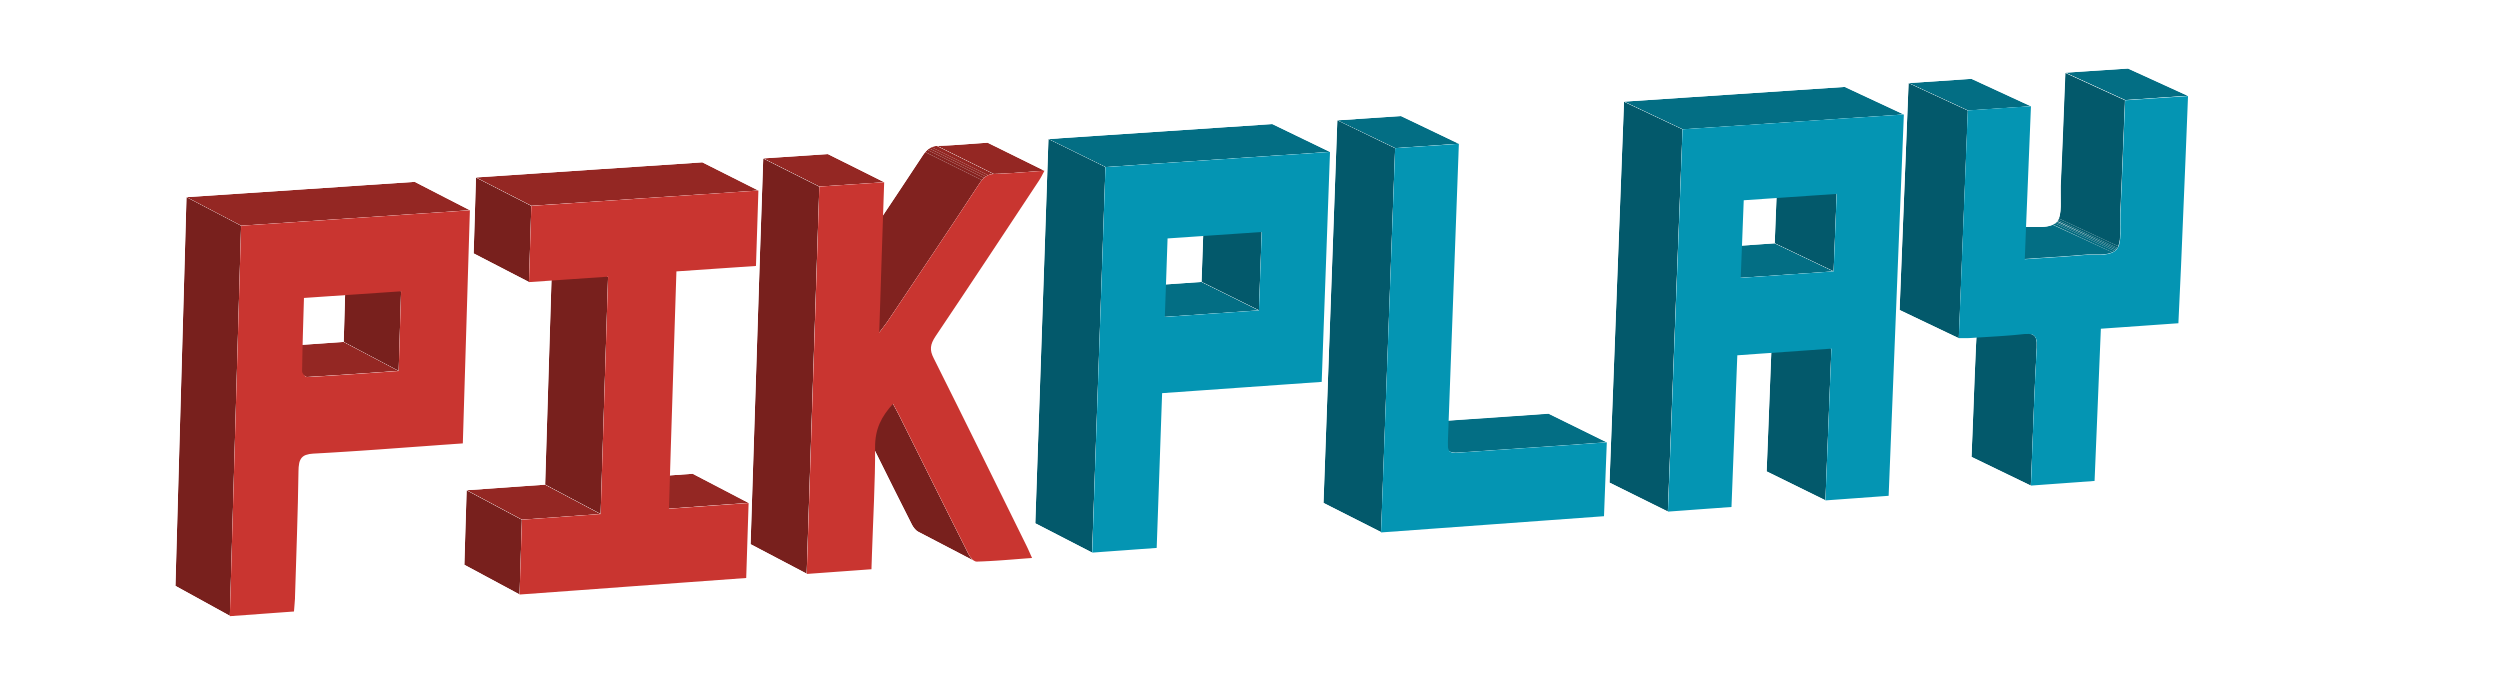
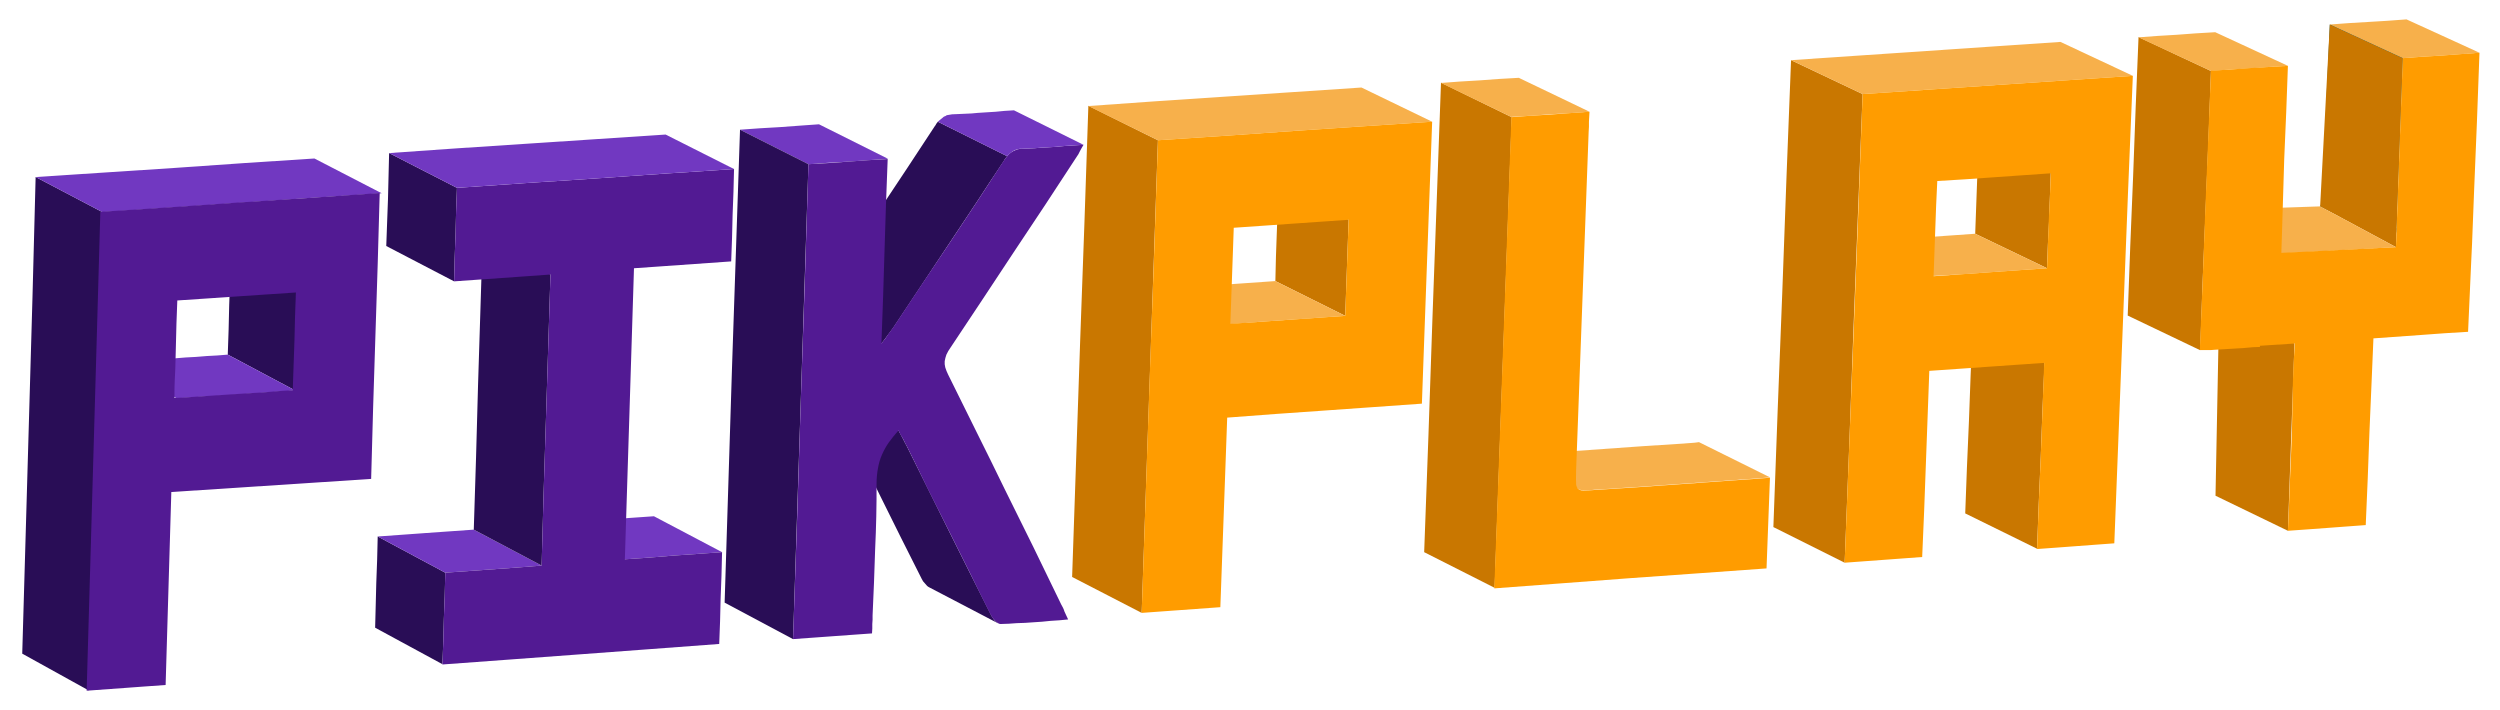
- <svg xmlns="http://www.w3.org/2000/svg" id="Capa_1" data-name="Capa 1" viewBox="0 0 1113.7 301.24">
-   <defs>
-     <style>.cls-1{fill:none;}.cls-2{isolation:isolate;}.cls-3{clip-path:url(#clip-path);}.cls-4{fill:#03596b;}.cls-5{clip-path:url(#clip-path-2);}.cls-6{fill:#036e84;}.cls-7{clip-path:url(#clip-path-3);}.cls-8{fill:#036b80;}.cls-9{fill:#03677c;}.cls-10{fill:#036477;}.cls-11{fill:#036073;}.cls-12{fill:#035d6f;}.cls-13{clip-path:url(#clip-path-4);}.cls-14{clip-path:url(#clip-path-5);}.cls-15{fill:#0495b3;}.cls-16{clip-path:url(#clip-path-6);}.cls-17{clip-path:url(#clip-path-7);}.cls-18{clip-path:url(#clip-path-8);}.cls-19{clip-path:url(#clip-path-9);}.cls-20{clip-path:url(#clip-path-10);}.cls-21{clip-path:url(#clip-path-11);}.cls-22{clip-path:url(#clip-path-12);}.cls-23{clip-path:url(#clip-path-13);}.cls-24{clip-path:url(#clip-path-14);}.cls-25{clip-path:url(#clip-path-15);}.cls-26{clip-path:url(#clip-path-16);}.cls-27{clip-path:url(#clip-path-17);}.cls-28{clip-path:url(#clip-path-18);}.cls-29{fill:#78201d;}.cls-30{clip-path:url(#clip-path-19);}.cls-31{fill:#942723;}.cls-32{clip-path:url(#clip-path-20);}.cls-33{fill:#81221f;}.cls-34{fill:#862320;}.cls-35{fill:#8b2521;}.cls-36{fill:#8f2622;}.cls-37{clip-path:url(#clip-path-21);}.cls-38{clip-path:url(#clip-path-22);}.cls-39{fill:#c93530;}.cls-40{clip-path:url(#clip-path-23);}.cls-41{clip-path:url(#clip-path-24);}.cls-42{clip-path:url(#clip-path-25);}.cls-43{clip-path:url(#clip-path-26);}.cls-44{clip-path:url(#clip-path-27);}.cls-45{clip-path:url(#clip-path-28);}.cls-46{clip-path:url(#clip-path-29);}.cls-47{clip-path:url(#clip-path-30);}.cls-48{clip-path:url(#clip-path-31);}.cls-49{clip-path:url(#clip-path-32);}</style>
-     <clipPath id="clip-path">
-       <path class="cls-1" d="M879.11,136.53l26.46,12.56a2.59,2.59,0,0,1,.92.72,3.45,3.45,0,0,1,.58,1.15,7.84,7.84,0,0,1,.28,1.65,20.13,20.13,0,0,1,0,2.19q-.37,6.48-.67,12.95t-.56,12.94q-.25,6.47-.5,12.93t-.5,12.93L905,209l-.1,2.42-.1,2.45-.1,2.5-26.43-12.79.1-2.49.09-2.44.1-2.41.1-2.4q.26-6.43.5-12.88t.49-12.89q.26-6.45.55-12.9t.66-12.9a17.88,17.88,0,0,0,0-2.19,6.73,6.73,0,0,0-.28-1.64,3.36,3.36,0,0,0-.58-1.15A2.53,2.53,0,0,0,879.11,136.53Z" />
-     </clipPath>
-     <clipPath id="clip-path-2">
-       <path class="cls-1" d="M946.7,44.59l-26.62-12.2,7.06-.48,6.94-.46L941,31l7-.47L974.66,42.7l-7,.47-6.93.47-7,.47Z" />
-     </clipPath>
-     <clipPath id="clip-path-3">
-       <path class="cls-1" d="M902,115.5,875.5,103.05l4.11-.28,4-.27,4-.26,3.93-.27,2.71-.19,2.69-.2,2.69-.21,2.68-.22,1.08-.07,1,0,1,0h2.77l.91,0,.9,0c.64,0,1.27-.11,1.87-.21a11.37,11.37,0,0,0,1.72-.41,7.16,7.16,0,0,0,1.52-.67,5.19,5.19,0,0,0,1.24-1,6,6,0,0,0,1.3-2.89,22.58,22.58,0,0,0,.41-4.07c0-1.48,0-3,0-4.58s0-3,0-4.43q.24-5.31.47-10.62t.44-10.62l.42-10.63.42-10.63.08-1.84.08-1.89.08-2,.08-2.08,26.62,12.2-.09,2.09-.08,2-.08,1.89-.07,1.85q-.23,5.34-.43,10.66t-.43,10.66q-.21,5.34-.44,10.66c-.16,3.55-.31,7.11-.48,10.66-.07,1.38-.05,2.9,0,4.44s.06,3.12,0,4.6a22.7,22.7,0,0,1-.41,4.08,6.14,6.14,0,0,1-1.31,2.9,5.77,5.77,0,0,1-1.25,1,6.94,6.94,0,0,1-1.52.67,11.37,11.37,0,0,1-1.72.41c-.61.1-1.24.17-1.88.21l-.9.05-.91,0-.92,0h-.92l-.94,0-1,0-1,0-1.08.06-2.69.23c-.9.07-1.79.15-2.69.21l-2.7.21-2.72.19-3.94.27-4,.26-4,.27Z" />
-     </clipPath>
-     <clipPath id="clip-path-4">
-       <path class="cls-1" d="M872.6,150.68,846.23,138.1q.51-12.7,1-25.34l1-25.25,1-25.24,1-25.29,26.43,12.25-1,25.37-1,25.32-1,25.34Z" />
-     </clipPath>
-     <clipPath id="clip-path-5">
-       <path class="cls-1" d="M876.69,49.23,850.26,37l6.94-.47,6.92-.46,7-.47,7.13-.48,26.51,12.23-7.16.49-7,.47-6.94.47Z" />
-     </clipPath>
-     <clipPath id="clip-path-6">
-       <path class="cls-1" d="M813.22,222.89,787,210q.33-8.34.66-16.71l.65-16.77.66-16.88.67-17,26.23,12.62q-.35,8.58-.68,17.08l-.66,16.93-.67,16.83Z" />
-     </clipPath>
-     <clipPath id="clip-path-7">
-       <path class="cls-1" d="M816.85,120.9,790.6,108.39c.11-2.88.22-5.74.33-8.6l.34-8.55.33-8.58.34-8.67,26.27,12.39q-.18,4.38-.34,8.7l-.34,8.61-.34,8.58Z" />
-     </clipPath>
-     <clipPath id="clip-path-8">
-       <path class="cls-1" d="M775.46,123.78l-26.14-12.53,10.35-.72,10.28-.71,10.29-.71,10.36-.72,26.25,12.51-10.39.72-10.32.72-10.31.72Z" />
-     </clipPath>
-     <clipPath id="clip-path-9">
-       <path class="cls-1" d="M743,227.88,717,215q.81-21.17,1.61-42.32l1.61-42.36,1.62-42.45,1.62-42.58L749.55,57.6q-.82,21.41-1.64,42.72l-1.64,42.59-1.63,42.51Z" />
-     </clipPath>
-     <clipPath id="clip-path-10">
-       <path class="cls-1" d="M749.55,57.6,723.46,45.28l24.63-1.65L772.64,42l24.55-1.64,24.58-1.65L848.13,51l-24.65,1.67-24.61,1.66-24.62,1.66Z" />
-     </clipPath>
-     <clipPath id="clip-path-11">
-       <path class="cls-1" d="M646.2,201.36l-25.77-12.84a2.84,2.84,0,0,0,.85.25,9.6,9.6,0,0,0,1.16.08c.44,0,.94,0,1.51,0l1.9-.13,14.61-1,14.59-1,14.58-1,14.56-1,1.34-.1,1.37-.1,1.43-.1,1.51-.11,26,12.8-1.52.11-1.43.1-1.38.1-1.34.1-14.6,1.05-14.62,1-14.63,1-14.64,1-1.91.13c-.57,0-1.07.05-1.52.05a7.92,7.92,0,0,1-1.16-.08A2.84,2.84,0,0,1,646.2,201.36Z" />
-     </clipPath>
-     <clipPath id="clip-path-12">
-       <path class="cls-1" d="M615.26,237.05l-25.67-13q.76-21.2,1.53-42.4l1.54-42.5,1.54-42.69,1.55-42.92L621.51,66q-.79,21.6-1.58,43.07l-1.56,42.82-1.56,42.65Z" />
-     </clipPath>
-     <clipPath id="clip-path-13">
-       <path class="cls-1" d="M621.51,66l-25.76-12.4,7-.47,7-.47,7.08-.47,7.29-.49L649.9,64.05l-7.31.5-7.1.48-7,.47Z" />
-     </clipPath>
-     <clipPath id="clip-path-14">
-       <path class="cls-1" d="M560.83,138.27,535.26,125.6c.1-3,.21-5.89.31-8.81l.31-8.7.3-8.65.31-8.64,25.59,12.55q-.17,4.34-.31,8.67l-.31,8.68-.31,8.73Z" />
-     </clipPath>
-     <clipPath id="clip-path-15">
-       <path class="cls-1" d="M518.91,141.19l-25.46-12.7,10.6-.73,10.48-.73,10.4-.72,10.33-.71,25.57,12.67-10.36.72-10.43.72-10.51.74Z" />
-     </clipPath>
-     <clipPath id="clip-path-16">
-       <path class="cls-1" d="M486.53,246.18,461.2,233.12q.74-21.23,1.46-42.52l1.46-42.69L465.59,105l1.47-43.1,25.41,12.48q-.75,21.67-1.49,43.25l-1.49,43L488,203.51Z" />
-     </clipPath>
-     <clipPath id="clip-path-17">
-       <path class="cls-1" d="M492.47,74.42,467.06,61.94l25-1.68L517,58.6l24.87-1.67,24.91-1.67,25.68,12.42-25,1.68-24.93,1.69-25,1.68Z" />
-     </clipPath>
-     <clipPath id="clip-path-18">
-       <path class="cls-1" d="M434.2,250,409,236.86a4,4,0,0,1-.8-.56,7,7,0,0,1-.75-.78,8.28,8.28,0,0,1-.67-.89,9.57,9.57,0,0,1-.53-.9q-3.84-7.59-7.66-15.21T391,203.27q-3.81-7.64-7.63-15.27t-7.63-15.29c-.24-.47-.47-.93-.72-1.4l-.74-1.39-.77-1.43-.79-1.48,25.11,12.87.79,1.49.77,1.43c.26.47.5.93.75,1.4s.48.93.71,1.4q3.84,7.67,7.65,15.34l7.65,15.32q3.81,7.65,7.65,15.3t7.67,15.25a8,8,0,0,0,.54.91,8.19,8.19,0,0,0,.66.89,7,7,0,0,0,.76.78A4,4,0,0,0,434.2,250Z" />
-     </clipPath>
-     <clipPath id="clip-path-19">
-       <path class="cls-1" d="M442.66,77.5,417.38,65l2.45-.09,2.36-.11,2.3-.13,2.28-.15,3.21-.23,3.26-.24,3.32-.24,3.4-.24,25.33,12.5-3.4.24-3.33.25-3.27.24-3.22.23-2.29.14-2.3.14-2.37.11Z" />
-     </clipPath>
-     <clipPath id="clip-path-20">
-       <path class="cls-1" d="M391.67,148.2l-25.11-12.77,1.38-1.85,1.11-1.47.91-1.23c.28-.39.54-.77.79-1.14l10.1-15.08,10.09-15.08Q396,92,401,84.48t10-15.13a16.4,16.4,0,0,1,1.36-1.81,8.48,8.48,0,0,1,1.44-1.33,6.3,6.3,0,0,1,1.63-.84,7.26,7.26,0,0,1,1.93-.38L442.66,77.5a7.67,7.67,0,0,0-1.94.38,6.39,6.39,0,0,0-1.64.85,8.87,8.87,0,0,0-1.44,1.33,18,18,0,0,0-1.37,1.82q-5,7.61-10,15.19t-10.1,15.15q-5.06,7.57-10.12,15.13l-10.13,15.13c-.25.38-.51.76-.79,1.15s-.59.8-.92,1.24l-1.11,1.48C392.64,146.89,392.18,147.5,391.67,148.2Z" />
-     </clipPath>
-     <clipPath id="clip-path-21">
-       <path class="cls-1" d="M365,83.13,340,70.57l7.27-.49,7.15-.47,7.14-.48,7.24-.49,25.14,12.55-7.27.49-7.16.48-7.16.48Z" />
-     </clipPath>
-     <clipPath id="clip-path-22">
-       <path class="cls-1" d="M359.37,255.57l-25-13.14,1.38-42.9,1.39-42.9,1.39-43L340,70.57,365,83.13q-.7,21.68-1.41,43.25l-1.41,43.11-1.41,43Z" />
-     </clipPath>
-     <clipPath id="clip-path-23">
-       <path class="cls-1" d="M298,226.65l-24.82-13.07,8.89-.64,8.82-.62,8.81-.63,8.88-.64,24.91,13-8.9.64-8.84.64-8.84.63Z" />
-     </clipPath>
-     <clipPath id="clip-path-24">
-       <path class="cls-1" d="M231.47,264.83,206.86,251.6l.24-8.14.25-8.22.26-8.34.26-8.51,24.63,13.12q-.13,4.32-.26,8.53l-.26,8.37-.26,8.25Z" />
-     </clipPath>
-     <clipPath id="clip-path-25">
-       <path class="cls-1" d="M232.5,231.51l-24.63-13.12,8.68-.62,8.68-.61,8.75-.63,8.87-.63L267.58,229l-8.9.64-8.77.63-8.71.63Z" />
-     </clipPath>
-     <clipPath id="clip-path-26">
-       <path class="cls-1" d="M267.58,229,242.85,215.9q.41-13.2.81-26.32l.81-26.27.82-26.32.82-26.49,24.78,12.73q-.42,13.36-.83,26.59l-.83,26.41-.83,26.35Z" />
-     </clipPath>
-     <clipPath id="clip-path-27">
-       <path class="cls-1" d="M235.66,125.65,211,112.89l.26-8.54.26-8.41.25-8.39.26-8.49L236.7,91.7q-.13,4.3-.26,8.53l-.26,8.41-.26,8.43Z" />
-     </clipPath>
-     <clipPath id="clip-path-28">
-       <path class="cls-1" d="M236.7,91.7,212,79.06l25.31-1.7,25.19-1.69L287.66,74l25.21-1.69,25,12.58-25.28,1.7-25.23,1.7L262.08,90Z" />
-     </clipPath>
-     <clipPath id="clip-path-29">
-       <path class="cls-1" d="M177.61,165.28l-24.5-12.92q.13-4.65.27-9.13l.26-8.88.26-8.71.25-8.67,24.53,12.8c-.09,2.9-.18,5.79-.26,8.69l-.27,8.75-.26,8.9Z" />
-     </clipPath>
-     <clipPath id="clip-path-30">
-       <path class="cls-1" d="M136.32,167.84,111.93,154.9l.15.07.14.05.13,0h.13l6.3-.37,6.31-.39,6.32-.42,6.34-.44,3.82-.26,3.83-.27,3.85-.27,3.86-.27,24.5,12.92-3.87.27-3.85.27-3.84.27-3.83.27-6.36.44-6.34.42-6.33.4-6.32.37h-.13l-.13,0-.14-.05Z" />
-     </clipPath>
-     <clipPath id="clip-path-31">
-       <path class="cls-1" d="M102.4,274.35,78.15,261q.61-21.57,1.22-43.15l1.23-43.22,1.24-43.34,1.23-43.5,24.34,12.73q-.63,21.85-1.26,43.64l-1.25,43.49-1.25,43.37Z" />
-     </clipPath>
-     <clipPath id="clip-path-32">
-       <path class="cls-1" d="M107.41,100.56,83.07,87.83l25.42-1.7,25.38-1.7,25.39-1.71L184.71,81l24.62,12.66L183.81,95.4l-25.47,1.72-25.45,1.72Z" />
-     </clipPath>
-   </defs>
-   <g class="cls-2">
-     <g class="cls-2">
-       <g class="cls-3">
-         <g class="cls-2">
-           <path class="cls-4" d="M904.71,216.32l-26.43-12.79.1-2.49.09-2.44.1-2.41.1-2.4q.26-6.43.5-12.88t.49-12.89q.26-6.45.55-12.9t.66-12.9a17.88,17.88,0,0,0,0-2.19,6.73,6.73,0,0,0-.28-1.64,3.36,3.36,0,0,0-.58-1.15,2.53,2.53,0,0,0-.91-.71l26.46,12.56a2.59,2.59,0,0,1,.92.72,3.45,3.45,0,0,1,.58,1.15,7.84,7.84,0,0,1,.28,1.65,20.13,20.13,0,0,1,0,2.19q-.37,6.48-.67,12.95t-.56,12.94q-.25,6.47-.5,12.93t-.5,12.93L905,209l-.1,2.42-.1,2.45-.1,2.5" />
-         </g>
-       </g>
-     </g>
-     <g class="cls-2">
-       <g class="cls-5">
-         <g class="cls-2">
-           <path class="cls-6" d="M946.7,44.59l-26.62-12.2,7.06-.48,6.94-.46L941,31l7-.47L974.66,42.7l-7,.47-6.93.47-7,.47-7.07.48" />
-         </g>
-       </g>
-     </g>
-     <g class="cls-2">
-       <g class="cls-7">
-         <g class="cls-2">
-           <path class="cls-6" d="M902,115.5,875.5,103.05l4.11-.28,4-.27,4-.26,3.93-.27,2.71-.19,2.69-.2,2.69-.21,2.68-.22,1.08-.07,1,0,1,0h2.77l.91,0,.9,0,1.21-.11c.39,0,.78-.11,1.15-.19a9.14,9.14,0,0,0,1.09-.27,8.09,8.09,0,0,0,1-.38L941,112.4a8.09,8.09,0,0,1-1,.38,9.64,9.64,0,0,1-1.09.27c-.38.08-.76.14-1.16.19s-.8.08-1.21.11l-.9.05-.91,0-.92,0h-.92l-.94,0-1,0-1,0-1.08.06-2.69.23c-.9.07-1.79.15-2.69.21l-2.7.21-2.72.19-3.94.27-4,.26-4,.27-4.12.28" />
-           <path class="cls-8" d="M941,112.4,914.42,100l.25-.12.25-.13.24-.14.23-.15L942,111.85l-.24.15-.24.15-.25.13-.25.12" />
-           <path class="cls-9" d="M942,111.85,915.39,99.43l.16-.12.15-.11.15-.13L916,99l26.58,12.42-.14.13-.15.12-.16.12-.15.11" />
-           <path class="cls-10" d="M942.57,111.37,916,99l.09-.08a.6.6,0,0,1,.08-.08l.07-.08a.6.6,0,0,0,.08-.08l0,0,0,0,0,0,0,0L943,110.92l0,0,0,0,0,0,0,0-.08.09-.08.08-.08.07-.08.08" />
-           <path class="cls-11" d="M943,110.92,916.42,98.5l.09-.1a1,1,0,0,1,.08-.11l.08-.12.08-.12,26.58,12.43-.08.11-.08.12a1,1,0,0,0-.08.11l-.09.1" />
-           <path class="cls-12" d="M943.33,110.48,916.75,98.05l.1-.17.1-.18.09-.19.09-.19,26.58,12.41-.09.2-.09.19-.1.18-.1.18" />
-           <path class="cls-4" d="M943.71,109.73,917.13,97.32a10.92,10.92,0,0,0,.72-3.06A34.25,34.25,0,0,0,918,90.5c0-1.32,0-2.68-.06-4s0-2.63,0-3.83q.24-5.31.47-10.62t.44-10.62l.42-10.63.42-10.63.08-1.84.08-1.89.08-2,.08-2.08,26.62,12.2-.09,2.09-.08,2-.08,1.89-.07,1.85q-.23,5.34-.43,10.66t-.43,10.66q-.21,5.34-.44,10.66c-.16,3.55-.31,7.11-.48,10.66-.06,1.2-.05,2.51,0,3.84s.06,2.71,0,4a34.66,34.66,0,0,1-.18,3.77,11.17,11.17,0,0,1-.73,3.06" />
-         </g>
-       </g>
-     </g>
-     <g class="cls-2">
-       <g class="cls-13">
-         <g class="cls-2">
-           <path class="cls-4" d="M872.6,150.68,846.23,138.1l1-25.34,1-25.25,1-25.24,1-25.29,26.43,12.25-1,25.37-1,25.32-1,25.34-1,25.42" />
-         </g>
-       </g>
-     </g>
-     <g class="cls-2">
-       <g class="cls-14">
-         <g class="cls-2">
-           <path class="cls-6" d="M876.69,49.23,850.26,37l6.94-.47,6.92-.46,7-.47,7.13-.48,26.51,12.23-7.16.49-7,.47-6.94.47-7,.47" />
-         </g>
-       </g>
-     </g>
-     <path class="cls-15" d="M904.75,47.33l-.69,17-.69,17-.7,17L902,115.5l4.12-.28,4-.27,4-.26,3.94-.27,2.72-.19,2.7-.21c.9-.06,1.79-.14,2.69-.21l2.69-.23,1.08-.06,1,0,1,0,.94,0h.92l.92,0,.91,0,.9-.05c.64,0,1.27-.11,1.88-.21a11.37,11.37,0,0,0,1.72-.41,6.94,6.94,0,0,0,1.52-.67,5.77,5.77,0,0,0,1.25-1,6.14,6.14,0,0,0,1.31-2.9,22.7,22.7,0,0,0,.41-4.08c0-1.48,0-3,0-4.6s-.05-3.06,0-4.44c.17-3.55.32-7.11.48-10.66s.3-7.1.44-10.66.29-7.1.43-10.66.28-7.1.43-10.66l.07-1.85.08-1.89.08-2,.09-2.09,7.07-.48,7-.47,6.93-.47,7-.47-1,25.15-1.05,25.21-1.06,25.36L970.43,144l-8.51.6-8.58.61-8.67.61-8.78.62-.71,17.14-.69,16.93-.7,16.85-.7,16.89-7.07.52-7,.51-7.08.51-7.2.53.1-2.5.1-2.45L905,209l.1-2.4q.25-6.47.5-12.93t.5-12.93q.27-6.47.56-12.94t.67-12.95a14.8,14.8,0,0,0-.09-3.08,4.09,4.09,0,0,0-.76-1.91,2.74,2.74,0,0,0-1.5-.93,7.21,7.21,0,0,0-2.31-.14l-.16,0h-.17l-.17,0-.18,0-2.51.26-2.51.24-2.51.2-2.52.19-3.49.23-3.49.22-3.49.21-3.49.23-1.32.06-1.34,0H872.6l1-25.42,1-25.34,1-25.32,1-25.37,7-.47,6.94-.47,7-.47Z" />
-   </g>
-   <g class="cls-2">
-     <g class="cls-2">
-       <g class="cls-16">
-         <g class="cls-2">
-           <path class="cls-4" d="M813.22,222.89,787,210l.66-16.71.65-16.77.66-16.88.67-17,26.23,12.62-.68,17.08-.66,16.93-.67,16.83-.66,16.77" />
-         </g>
-       </g>
-     </g>
-     <g class="cls-2">
-       <g class="cls-17">
-         <g class="cls-2">
-           <path class="cls-4" d="M816.85,120.9,790.6,108.39l.33-8.6.34-8.55.33-8.58.34-8.67,26.27,12.39-.34,8.7-.34,8.61-.34,8.58-.34,8.63" />
-         </g>
-       </g>
-     </g>
-     <g class="cls-2">
-       <g class="cls-18">
-         <g class="cls-2">
-           <path class="cls-6" d="M775.46,123.78l-26.14-12.53,10.35-.72,10.28-.71,10.29-.71,10.36-.72,26.25,12.51-10.39.72-10.32.72-10.31.72-10.37.72" />
-         </g>
-       </g>
-     </g>
-     <g class="cls-2">
-       <g class="cls-19">
-         <g class="cls-2">
-           <path class="cls-4" d="M743,227.88,717,215l1.61-42.32,1.61-42.36,1.62-42.45,1.62-42.58L749.55,57.6l-1.64,42.72-1.64,42.59-1.63,42.51L743,227.88" />
-         </g>
-       </g>
-     </g>
-     <g class="cls-2">
-       <g class="cls-20">
-         <g class="cls-2">
-           <path class="cls-6" d="M749.55,57.6,723.46,45.28l24.63-1.65L772.64,42l24.55-1.64,24.58-1.65L848.13,51l-24.65,1.67-24.61,1.66-24.62,1.66-24.7,1.66" />
-         </g>
-       </g>
-     </g>
-     <path class="cls-15" d="M749.55,57.6l24.7-1.66,24.62-1.66,24.61-1.66L848.13,51l-1.7,42.56L844.74,136l-1.69,42.42-1.7,42.45-7,.51-7,.51-7,.51-7.16.52.66-16.77.67-16.83.66-16.93.68-17.08-10.56.75-10.45.74-10.42.73-10.49.75-.66,16.89L772.66,192,772,208.85l-.66,17-7.14.52-7.07.51-7,.52-7.08.51,1.63-42.46,1.63-42.51,1.64-42.59Zm67.3,63.3.34-8.63.34-8.58.34-8.61.34-8.7-10.53.72-10.36.71-10.27.7-10.25.7-.34,8.72-.33,8.62-.34,8.59-.33,8.64,10.37-.72,10.31-.72,10.32-.72,10.39-.72" />
-   </g>
-   <g class="cls-2">
-     <g class="cls-2">
-       <g class="cls-21">
-         <g class="cls-2">
-           <path class="cls-8" d="M646.2,201.36l-25.77-12.84.05,0,0,0,.05,0,0,0,25.76,12.84,0,0-.05,0,0,0,0,0" />
-           <path class="cls-6" d="M646.39,201.44,620.63,188.6a3.22,3.22,0,0,0,.85.2,9.76,9.76,0,0,0,1.14,0l1.44-.06,1.79-.12,14.61-1,14.59-1,14.58-1,14.56-1,1.34-.1,1.37-.1,1.43-.1,1.51-.11,26,12.8-1.52.11-1.43.1-1.38.1-1.34.1-14.6,1.05-14.62,1-14.63,1-14.64,1-1.8.12c-.54,0-1,.06-1.45.06a9.76,9.76,0,0,1-1.14-.05,3.4,3.4,0,0,1-.86-.2" />
-         </g>
-       </g>
-     </g>
-     <g class="cls-2">
-       <g class="cls-22">
-         <g class="cls-2">
-           <path class="cls-4" d="M615.26,237.05l-25.67-13,1.53-42.4,1.54-42.5,1.54-42.69,1.55-42.92L621.51,66,619.93,109l-1.56,42.82-1.56,42.65-1.55,42.54" />
-         </g>
-       </g>
-     </g>
-     <g class="cls-2">
-       <g class="cls-23">
-         <g class="cls-2">
-           <path class="cls-6" d="M621.51,66l-25.76-12.4,7-.47,7-.47,7.08-.47,7.29-.49L649.9,64.05l-7.31.5-7.1.48-7,.47-7,.47" />
-         </g>
-       </g>
-     </g>
-     <path class="cls-15" d="M649.9,64.05l-.07,1.83-.07,1.83-.06,1.81-.07,1.81-1.14,30.8q-.57,15.39-1.13,30.76l-1.14,30.74q-.56,15.36-1.13,30.71c-.07,1.91-.12,3.35-.06,4.42a3.63,3.63,0,0,0,.66,2.22,2.78,2.78,0,0,0,2,.7,37.12,37.12,0,0,0,3.95-.17l14.64-1,14.63-1,14.62-1,14.6-1.05,1.34-.1,1.38-.1,1.43-.1,1.52-.11-.32,8.28-.31,8.19-.31,8.18-.31,8.26-24.72,1.8-24.77,1.8-24.84,1.81-25,1.82,1.55-42.54,1.56-42.65L619.93,109,621.51,66l7-.47,7-.47,7.1-.48Z" />
-   </g>
-   <g class="cls-2">
-     <g class="cls-2">
-       <g class="cls-24">
-         <g class="cls-2">
-           <path class="cls-4" d="M560.83,138.27,535.26,125.6l.31-8.81.31-8.7.3-8.65.31-8.64,25.59,12.55-.31,8.67-.31,8.68-.31,8.73-.32,8.84" />
-         </g>
-       </g>
-     </g>
-     <g class="cls-2">
-       <g class="cls-25">
-         <g class="cls-2">
-           <path class="cls-6" d="M518.91,141.19l-25.46-12.7,10.6-.73,10.48-.73,10.4-.72,10.33-.71,25.57,12.67-10.36.72-10.43.72-10.51.74-10.62.74" />
-         </g>
-       </g>
-     </g>
-     <g class="cls-2">
-       <g class="cls-26">
-         <g class="cls-2">
-           <path class="cls-4" d="M486.53,246.18,461.2,233.12l1.46-42.52,1.46-42.69L465.59,105l1.47-43.1,25.41,12.48L491,117.67l-1.49,43L488,203.51l-1.47,42.67" />
-         </g>
-       </g>
-     </g>
-     <g class="cls-2">
-       <g class="cls-27">
-         <g class="cls-2">
-           <path class="cls-6" d="M492.47,74.42,467.06,61.94l25-1.68L517,58.6l24.87-1.67,24.91-1.67,25.68,12.42-25,1.68-24.93,1.69-25,1.68-25.09,1.69" />
-         </g>
-       </g>
-     </g>
-     <path class="cls-15" d="M492.47,74.42l25.09-1.69,25-1.68,24.93-1.69,25-1.68-.92,25.5-.92,25.51-.93,25.62-.93,25.81-17.6,1.24-17.68,1.25-17.81,1.26-18,1.27-.61,17.41-.6,17.22-.6,17.14-.61,17.18-7.24.52-7.15.53-7.12.51-7.2.53L488,203.51l1.49-42.82,1.49-43Zm68.36,63.85.32-8.84.31-8.73.31-8.68.31-8.67-10.54.72-10.44.71-10.44.72-10.53.72-.31,8.91-.3,8.73-.31,8.66-.3,8.67,10.62-.74,10.51-.74,10.43-.72,10.36-.72" />
-   </g>
-   <g class="cls-2">
-     <g class="cls-2">
-       <g class="cls-28">
-         <g class="cls-2">
-           <path class="cls-29" d="M434.2,250,409,236.86a4,4,0,0,1-.8-.56,7,7,0,0,1-.75-.78,8.28,8.28,0,0,1-.67-.89,9.57,9.57,0,0,1-.53-.9q-3.84-7.59-7.66-15.21T391,203.27q-3.81-7.64-7.63-15.27t-7.63-15.29c-.24-.47-.47-.93-.72-1.4l-.74-1.39-.77-1.43-.79-1.48,25.11,12.87.79,1.49.77,1.43c.26.47.5.93.75,1.4s.48.93.71,1.4q3.84,7.67,7.65,15.34l7.65,15.32q3.81,7.65,7.65,15.3t7.67,15.25a8,8,0,0,0,.54.91,8.19,8.19,0,0,0,.66.89,7,7,0,0,0,.76.78,4,4,0,0,0,.8.56" />
-         </g>
-       </g>
-     </g>
-     <g class="cls-2">
-       <g class="cls-30">
-         <g class="cls-2">
-           <path class="cls-31" d="M442.66,77.5,417.38,65l2.45-.09,2.36-.11,2.3-.13,2.28-.15,3.21-.23,3.26-.24,3.32-.24,3.4-.24,25.33,12.5-3.4.24-3.33.25-3.27.24-3.22.23-2.29.14-2.3.14-2.37.11-2.45.09" />
-         </g>
-       </g>
-     </g>
-     <g class="cls-2">
-       <g class="cls-32">
-         <g class="cls-2">
-           <path class="cls-33" d="M391.67,148.2l-25.11-12.77,1.38-1.85,1.11-1.47.91-1.23c.28-.39.54-.77.79-1.14l10.1-15.08,10.09-15.08Q396,92,401,84.48t10-15.13l.3-.44c.09-.14.19-.28.29-.41s.2-.27.3-.39l.3-.37,25.26,12.52-.3.37-.3.39-.3.42-.3.44q-5,7.61-10,15.19t-10.1,15.15q-5.06,7.57-10.12,15.13l-10.13,15.13c-.25.38-.51.76-.79,1.15s-.59.8-.92,1.24l-1.11,1.48c-.41.54-.87,1.15-1.38,1.85" />
-           <path class="cls-34" d="M437.47,80.26,412.21,67.74a2.85,2.85,0,0,1,.23-.26c.07-.09.15-.17.22-.25l.23-.23.24-.23,25.26,12.52-.24.23-.23.23-.23.25-.22.26" />
-           <path class="cls-35" d="M438.39,79.29,413.13,66.77l.2-.17.21-.17.21-.16a1.37,1.37,0,0,1,.21-.15l25.26,12.51-.21.15-.21.16-.21.17-.2.18" />
-           <path class="cls-36" d="M439.22,78.63,414,66.12l.24-.16.24-.14.24-.13.26-.12L440.2,78.08l-.25.12-.25.14-.24.14-.24.15" />
-           <path class="cls-31" d="M440.2,78.08,414.94,65.57a5.42,5.42,0,0,1,.56-.22,5.72,5.72,0,0,1,.59-.17,5.86,5.86,0,0,1,.63-.12l.66-.07L442.66,77.5l-.67.07c-.22,0-.43.08-.63.12l-.59.17-.57.22" />
-         </g>
-       </g>
-     </g>
-     <g class="cls-2">
-       <g class="cls-37">
-         <g class="cls-2">
-           <path class="cls-31" d="M365,83.13,340,70.57l7.27-.49,7.15-.47,7.14-.48,7.24-.49,25.14,12.55-7.27.49-7.16.48-7.16.48-7.29.49" />
-         </g>
-       </g>
-     </g>
-     <g class="cls-2">
-       <g class="cls-38">
-         <g class="cls-2">
-           <path class="cls-29" d="M359.37,255.57l-25-13.14,1.38-42.9,1.39-42.9,1.39-43L340,70.57,365,83.13l-1.41,43.25-1.41,43.11-1.41,43-1.41,43" />
-         </g>
-       </g>
-     </g>
-     <path class="cls-39" d="M442.66,77.5l2.45-.09,2.37-.11,2.3-.14,2.29-.14,3.22-.23,3.27-.24,3.33-.25,3.4-.24-.7,1.3L464,78.5c-.2.36-.38.69-.57,1s-.37.63-.57.93q-5.75,8.67-11.48,17.36l-11.49,17.36q-5.76,8.67-11.53,17.34T416.77,149.8a15.55,15.55,0,0,0-1.42,2.55,7.69,7.69,0,0,0-.62,2.33,7.1,7.1,0,0,0,.19,2.32,12.1,12.1,0,0,0,1,2.54q5.24,10.44,10.42,20.9t10.35,20.91q5.16,10.46,10.31,20.91l10.29,20.88c.2.39.38.78.57,1.19s.38.82.57,1.26.4.91.62,1.4l.71,1.58-3.25.24-3.2.25-3.15.25-3.11.23-3,.21-3,.18-3,.15c-1,0-2,.09-2.95.11a1.93,1.93,0,0,1-1-.3,4.37,4.37,0,0,1-1-.8,8.93,8.93,0,0,1-.92-1.1,10.1,10.1,0,0,1-.72-1.18q-3.84-7.62-7.67-15.25t-7.65-15.3l-7.65-15.32q-3.81-7.68-7.65-15.34c-.23-.47-.47-.94-.71-1.4s-.49-.93-.75-1.4l-.77-1.43-.79-1.49a38.88,38.88,0,0,0-3.46,4.31,26.63,26.63,0,0,0-2.51,4.49,23.35,23.35,0,0,0-1.51,4.89,27.71,27.71,0,0,0-.5,5.52c0,4,0,7.95-.12,11.94s-.22,8-.37,12-.31,8-.47,12-.32,8-.45,12l-.05,1.58-.05,1.6-.06,1.65-.05,1.72-7.31.54-7.19.52-7.14.52-7.19.52,1.41-43,1.41-43,1.41-43.11L365,83.13l7.29-.49,7.16-.48,7.16-.48,7.27-.49-.55,16.48-.55,16.54L392.24,131l-.57,17.2c.51-.7,1-1.31,1.38-1.85l1.11-1.48c.33-.44.64-.85.92-1.24s.54-.77.79-1.15L406,127.35q5.07-7.56,10.12-15.13t10.1-15.15q5-7.59,10-15.19a18,18,0,0,1,1.37-1.82,8.87,8.87,0,0,1,1.44-1.33,6.39,6.39,0,0,1,1.64-.85A7.67,7.67,0,0,1,442.66,77.5Z" />
-   </g>
-   <g class="cls-2">
-     <g class="cls-2">
-       <g class="cls-40">
-         <g class="cls-2">
-           <path class="cls-31" d="M298,226.65l-24.82-13.07,8.89-.64,8.82-.62,8.81-.63,8.88-.64,24.91,13-8.9.64-8.84.64-8.84.63-8.91.64" />
-         </g>
-       </g>
-     </g>
-     <g class="cls-2">
-       <g class="cls-41">
-         <g class="cls-2">
-           <path class="cls-29" d="M231.47,264.83,206.86,251.6l.24-8.14.25-8.22.26-8.34.26-8.51,24.63,13.12-.26,8.53-.26,8.37-.26,8.25-.25,8.17" />
-         </g>
-       </g>
-     </g>
-     <g class="cls-2">
-       <g class="cls-42">
-         <g class="cls-2">
-           <path class="cls-31" d="M232.5,231.51l-24.63-13.12,8.68-.62,8.68-.61,8.75-.63,8.87-.63L267.58,229l-8.9.64-8.77.63-8.71.63-8.7.62" />
-         </g>
-       </g>
-     </g>
-     <g class="cls-2">
-       <g class="cls-43">
-         <g class="cls-2">
-           <path class="cls-29" d="M267.58,229,242.85,215.9l.81-26.32.81-26.27.82-26.32.82-26.49,24.78,12.73-.83,26.59-.83,26.41-.83,26.35L267.58,229" />
-         </g>
-       </g>
-     </g>
-     <g class="cls-2">
-       <g class="cls-44">
-         <g class="cls-2">
-           <path class="cls-29" d="M235.66,125.65,211,112.89l.26-8.54.26-8.41.25-8.39.26-8.49L236.7,91.7l-.26,8.53-.26,8.41-.26,8.43-.26,8.58" />
-         </g>
-       </g>
-     </g>
-     <g class="cls-2">
-       <g class="cls-45">
-         <g class="cls-2">
-           <path class="cls-31" d="M236.7,91.7,212,79.06l25.31-1.7,25.19-1.69L287.66,74l25.21-1.69,25,12.58-25.28,1.7-25.23,1.7L262.08,90,236.7,91.7" />
-         </g>
-       </g>
-     </g>
-     <path class="cls-39" d="M337.85,84.88l-.26,8.29-.27,8.31-.27,8.42-.28,8.57-8.82.61-8.81.6-8.86.61-8.95.61-.85,26.53-.83,26.39-.84,26.37L298,226.65l8.91-.64,8.84-.63,8.84-.64,8.9-.64-.27,8.45-.27,8.32-.26,8.27-.27,8.34-25.09,1.83-25.15,1.83L256.89,263l-25.42,1.85.25-8.17.26-8.25.26-8.37.26-8.53,8.7-.62,8.71-.63,8.77-.63,8.9-.64.82-26.41.83-26.35.83-26.41.83-26.59-8.72.6-8.75.6-8.83.61-8.93.61.26-8.58.26-8.43.26-8.41.26-8.53L262.08,90l25.26-1.71,25.23-1.7Z" />
-   </g>
-   <g class="cls-2">
-     <g class="cls-2">
-       <g class="cls-46">
-         <g class="cls-2">
-           <path class="cls-29" d="M177.61,165.28l-24.5-12.92.27-9.13.26-8.88.26-8.71.25-8.67,24.53,12.8-.26,8.69-.27,8.75-.26,8.9-.28,9.17" />
-         </g>
-       </g>
-     </g>
-     <g class="cls-2">
-       <g class="cls-47">
-         <g class="cls-2">
-           <path class="cls-36" d="M136.32,167.84,111.93,154.9l0,0,0,0,0,0,0,0,24.39,12.94,0,0h-.05l0,0-.05,0" />
-           <path class="cls-31" d="M136.5,167.92,112.11,155l.1,0,.09,0h.18l6.3-.37,6.31-.39,6.32-.42,6.34-.44,3.82-.26,3.83-.27,3.85-.27,3.86-.27,24.5,12.92-3.87.27-3.85.27-3.84.27-3.83.27-6.36.44-6.34.42-6.33.4-6.32.37h-.18l-.09,0-.1,0" />
-         </g>
-       </g>
-     </g>
-     <g class="cls-2">
-       <g class="cls-48">
-         <g class="cls-2">
-           <path class="cls-29" d="M102.4,274.35,78.15,261l1.22-43.15,1.23-43.22,1.24-43.34,1.23-43.5,24.34,12.73-1.26,43.64-1.25,43.49-1.25,43.37-1.25,43.29" />
-         </g>
-       </g>
-     </g>
-     <g class="cls-2">
-       <g class="cls-49">
-         <g class="cls-2">
-           <path class="cls-31" d="M107.41,100.56,83.07,87.83l25.42-1.7,25.38-1.7,25.39-1.71L184.71,81l24.62,12.66L183.81,95.4l-25.47,1.72-25.45,1.72-25.48,1.72" />
-         </g>
-       </g>
-     </g>
-     <path class="cls-39" d="M107.41,100.56l25.48-1.72,25.45-1.72,25.47-1.72,25.52-1.72-.79,25.79-.78,25.83-.79,26-.79,26.22-1.45.11-1.46.1-1.46.1-1.46.11-4.17.29-4.17.31-4.17.3-4.17.3-3.85.28-3.85.28-3.85.28-3.86.28-7.22.5-7.21.47-7.22.45-7.23.41a11.16,11.16,0,0,0-3.16.6,4.38,4.38,0,0,0-1.94,1.38,5.65,5.65,0,0,0-1,2.33,18.39,18.39,0,0,0-.31,3.44c-.06,4.65-.16,9.31-.27,14s-.24,9.31-.39,14-.29,9.32-.44,14l-.45,14c0,.52,0,1.05-.07,1.58s-.07,1.07-.12,1.61-.09,1.1-.13,1.66-.09,1.13-.14,1.72l-7.16.52-7.09.52-7.11.52-7.21.52,1.25-43.29,1.25-43.37,1.25-43.49Zm70.2,64.72.28-9.17.26-8.9.27-8.75.26-8.69-10.81.74-10.76.73-10.78.74-10.92.75q-.12,4.19-.25,8.3t-.24,8.19q-.1,4.07-.2,8.11c-.07,2.69-.12,5.37-.15,8.06a1.8,1.8,0,0,0,.23.83,4.31,4.31,0,0,0,.6.86,3.82,3.82,0,0,0,.76.66,1.23,1.23,0,0,0,.71.25l6.32-.37,6.33-.4,6.34-.42,6.36-.44,3.83-.27,3.84-.27,3.85-.27,3.87-.27" />
-   </g>
+ <svg xmlns="http://www.w3.org/2000/svg" version="1.2" viewBox="0 0 877 249" width="877" height="249">
+   <style>.a{fill:#290d56}.b{fill:#7138c1}.c{fill:#521a93}.d{fill:#c97700}.e{fill:#f7b04b}.f{fill:#ff9c00}.g{fill:#03596b}</style>
+   <path fill-rule="evenodd" class="a" d="m103.4 136.9l-23.5-12.5 0.3-8.8 0.2-8.5 0.3-8.4 0.2-8.4 23.6 12.3-0.3 8.4-0.2 8.5-0.3 8.6-0.3 8.8" />
+   <path fill-rule="evenodd" class="b" d="m63.9 139.6h0.1 0.1 0.1l6-0.4 6.2-0.3 6.1-0.4 6.2-0.5 3.6-0.2 3.8-0.3 3.7-0.2 3.6-0.4-23.5-12.5-3.7 0.3-3.7 0.2-3.7 0.3-3.7 0.2-6.1 0.5-6.1 0.4-6 0.3-6.1 0.4h-0.2-0.1l21.4 12.7z" />
+   <path fill-rule="evenodd" class="a" d="m31.1 242.2l-23.3-12.9 1.2-41.6 1.2-41.8 1.2-41.8 1.1-42 23.4 12.3-1.2 42.1-1.2 42-1.2 41.9-1.2 41.8" />
+   <path fill-rule="evenodd" class="b" d="m35.9 74.4l-23.4-12.3 24.5-1.6 24.4-1.6 24.4-1.7 24.5-1.6 23.6 12.2-24.5 1.6-24.5 1.7-24.5 1.7-24.5 1.6" />
+   <path fill-rule="evenodd" class="b" d="m219.2 196.2l-23.9-12.6 8.6-0.7 8.5-0.6 8.4-0.6 8.6-0.6 23.9 12.6-8.5 0.6-8.5 0.6-8.5 0.7-8.6 0.6" />
+   <path fill-rule="evenodd" class="a" d="m155.2 233l-23.6-12.8 0.2-7.8 0.2-7.9 0.3-8.1 0.2-8.2 23.7 12.7-0.2 8.2-0.3 8.1-0.2 7.9-0.3 7.9" />
+   <path fill-rule="evenodd" class="b" d="m156.2 200.9l-23.7-12.7 8.4-0.6 8.3-0.6 8.5-0.6 8.5-0.6 23.8 12.6-8.6 0.7-8.4 0.6-8.4 0.6-8.4 0.6" />
+   <path fill-rule="evenodd" class="a" d="m190 198.4l-23.8-12.6 0.8-25.4 0.7-25.4 0.8-25.4 0.8-25.6 23.8 12.3-0.8 25.7-0.8 25.5-0.8 25.4-0.7 25.5" />
+   <path fill-rule="evenodd" class="a" d="m159.3 98.7l-23.8-12.4 0.3-8.2 0.3-8.1 0.2-8.1 0.2-8.2 23.8 12.2-0.3 8.2-0.2 8.1-0.3 8.2-0.2 8.3" />
+   <path fill-rule="evenodd" class="c" d="m257.5 59.3l-0.2 8-0.3 8-0.2 8.1-0.3 8.3-8.5 0.6-8.5 0.6-8.5 0.6-8.6 0.6-0.8 25.6-0.8 25.5-0.8 25.4-0.8 25.6 8.6-0.6 8.5-0.7 8.5-0.6 8.5-0.6-0.2 8.2-0.3 8-0.2 8-0.3 8-24.1 1.8-24.2 1.8-24.3 1.8-24.5 1.8 0.3-7.9 0.2-8 0.3-8.1 0.2-8.2 8.4-0.6 8.4-0.6 8.4-0.6 8.6-0.7 0.7-25.5 0.8-25.4 0.8-25.5 0.8-25.7-8.3 0.6-8.5 0.6-8.5 0.6-8.5 0.6 0.2-8.3 0.3-8.2 0.2-8.1 0.3-8.2 24.4-1.7 24.3-1.6 24.2-1.7z" />
+   <path fill-rule="evenodd" class="b" d="m160.3 65.9l-23.8-12.2 24.3-1.7 24.3-1.6 24.2-1.6 24.2-1.6 24 12.1-24.3 1.6-24.2 1.7-24.3 1.6z" />
+   <path class="a" d="m350.2 218.7l-24.3-12.7q-0.4-0.2-0.7-0.5-0.4-0.4-0.7-0.8-0.4-0.4-0.7-0.8-0.3-0.5-0.5-0.9-3.7-7.3-7.4-14.7-3.6-7.3-7.3-14.7-3.6-7.4-7.3-14.7-3.7-7.4-7.3-14.8-0.4-0.7-0.7-1.4l-0.7-1.3-0.8-1.4-0.7-1.4 24.1 12.4 0.8 1.5 0.7 1.3q0.4 0.7 0.7 1.4 0.4 0.7 0.7 1.3 3.7 7.5 7.4 14.9l7.3 14.7q3.7 7.4 7.4 14.8 3.7 7.4 7.4 14.7 0.2 0.5 0.5 0.9 0.3 0.5 0.6 0.9 0.3 0.4 0.7 0.7 0.4 0.3 0.8 0.6" />
+   <path class="a" d="m309.3 120.4l-24.2-12.3 1.4-1.8 1-1.4 0.9-1.2q0.4-0.6 0.8-1.1l9.7-14.6 9.7-14.5q4.9-7.3 9.7-14.6 4.8-7.3 9.6-14.6l0.3-0.4q0.1-0.2 0.2-0.4 0.2-0.2 0.3-0.4l0.3-0.4 24.3 12.1-0.3 0.4-0.3 0.4-0.3 0.4-0.2 0.4q-4.9 7.3-9.7 14.7-4.8 7.3-9.7 14.6-4.8 7.3-9.7 14.6l-9.7 14.6q-0.4 0.6-0.8 1.1-0.4 0.6-0.9 1.2l-1.1 1.5q-0.5 0.7-1.3 1.7" />
+   <path fill-rule="evenodd" class="b" d="m283.6 57.6l-24-12.1 7-0.5 6.9-0.4 6.8-0.5 7-0.5 24.2 12.1-7 0.5-6.9 0.5-6.9 0.4-7 0.5" />
+   <path fill-rule="evenodd" class="a" d="m278.2 224.2l-24-12.8 1.3-41.4 1.3-41.4 1.4-41.5 1.4-41.6 24 12.1z" />
+   <path class="c" d="m358.3 52.2l2.4-0.1 2.2-0.1 2.3-0.2 2.2-0.1 3.1-0.2 3.1-0.3 3.2-0.2 3.3-0.2-0.7 1.2-0.6 1.1q-0.3 0.6-0.5 1-0.3 0.5-0.6 0.9-5.5 8.4-11 16.8l-11.1 16.7q-5.5 8.4-11.1 16.8-5.5 8.3-11.1 16.7-0.8 1.1-1.4 2.4-0.4 1.1-0.6 2.3-0.1 1.1 0.2 2.2 0.4 1.3 1 2.5 5 10.1 10 20.2 5 10 9.9 20.1 5 10.1 10 20.2l9.8 20.2q0.3 0.6 0.6 1.1 0.3 0.6 0.5 1.3 0.3 0.6 0.6 1.3l0.7 1.5-3.1 0.3-3.1 0.2-3 0.3-3 0.2-2.9 0.2-2.9 0.1-2.8 0.2c-1 0-2 0.1-2.9 0.1q-0.5 0-0.9-0.3-0.6-0.3-1-0.8-0.5-0.5-0.9-1-0.4-0.6-0.7-1.2-3.7-7.3-7.3-14.7-3.7-7.4-7.4-14.8l-7.4-14.7q-3.6-7.5-7.3-14.9-0.4-0.6-0.7-1.3-0.4-0.7-0.7-1.4l-0.8-1.3-0.7-1.5q-1.8 2-3.4 4.2-1.4 2-2.4 4.3-1 2.3-1.4 4.7-0.5 2.7-0.5 5.4c0 3.8 0 7.7-0.1 11.5-0.1 3.9-0.2 7.7-0.4 11.6q-0.2 5.8-0.4 11.6-0.3 5.8-0.5 11.6v1.5l-0.1 1.5v1.6l-0.1 1.7-7 0.5-6.9 0.5-6.9 0.5-6.9 0.5 1.4-41.5 1.3-41.5 1.4-41.6 1.3-42 7-0.4 6.9-0.5 6.9-0.5 7-0.4-0.6 15.9-0.5 15.9-0.5 16.3-0.6 16.6c0.5-0.7 1-1.3 1.4-1.8l1-1.5q0.5-0.6 0.9-1.2 0.4-0.5 0.8-1.1l9.7-14.6q4.9-7.3 9.8-14.6 4.8-7.3 9.7-14.6 4.8-7.3 9.6-14.7 0.6-0.9 1.3-1.7 0.6-0.8 1.4-1.3 0.7-0.5 1.6-0.8 0.9-0.4 1.9-0.4z" />
+   <path class="b" d="m355.7 38.7l-3.3 0.2-3.1 0.3-3.2 0.2-3.1 0.2-2.2 0.2-2.2 0.1-2.2 0.1-2.4 0.1-0.6 0.1q-0.3 0-0.6 0.1-0.3 0.1-0.6 0.1-0.3 0.1-0.5 0.3l-0.3 0.1-0.2 0.1-0.2 0.1-0.2 0.2c-0.6 0.4-1.8 1.5-1.8 1.5l24.3 12.1c0.8-0.9 1.5-1.4 1.7-1.5l0.1-0.1 0.1-0.1 0.3-0.1 0.2-0.2 0.2-0.1 0.6-0.2 0.6-0.1c0.2-0.1 0.3-0.1 0.6-0.2h0.6l2.4-0.1 2.3-0.1 2.2-0.2 2.2-0.1 3.1-0.2 3.1-0.3 3.2-0.2 3.3-0.2z" />
+   <path fill-rule="evenodd" class="d" d="m714.6 192.5l-25.2-12.4 0.6-16.1 0.7-16.2 0.6-16.3 0.7-16.4 25.2 12.1-0.7 16.5-0.6 16.4-0.7 16.2-0.6 16.2" />
+   <path fill-rule="evenodd" class="d" d="m718.1 94.1l-25.2-12.1 0.3-8.3 0.3-8.3 0.3-8.2 0.4-8.4 25.2 11.9-0.3 8.4-0.3 8.4-0.4 8.2-0.3 8.4" />
+   <path fill-rule="evenodd" class="e" d="m678.3 96.8l-25.1-12 9.9-0.7 9.9-0.7 9.9-0.7 10-0.7 25.2 12.1-10 0.7-9.9 0.7-9.9 0.7-10 0.6" />
+   <path fill-rule="evenodd" class="d" d="m647.1 197.4l-25-12.5 1.5-40.8 1.6-40.9 1.5-41 1.6-41.1 25.1 11.9-1.6 41.2-1.6 41.1-1.5 41.1-1.6 41" />
+   <path fill-rule="evenodd" class="e" d="m653.4 33l-25.1-11.9 23.7-1.6 23.6-1.6 23.6-1.6 23.6-1.6 25.4 11.9-23.7 1.6-23.7 1.6-23.7 1.6-23.7 1.6" />
+   <path class="f" d="m653.4 33l23.8-1.6 23.6-1.6 23.7-1.6 23.7-1.6-1.7 41.1-1.6 41-1.6 40.9-1.6 41-6.8 0.5-6.7 0.5-6.7 0.5-6.9 0.5 0.6-16.2 0.7-16.3 0.6-16.3 0.6-16.5-10.1 0.7-10.1 0.7-10 0.7-10.1 0.7-0.6 16.3-0.6 16.3-0.6 16.3-0.7 16.4-6.8 0.5-6.8 0.5-6.8 0.5-6.8 0.5 1.6-41 1.6-41.1 1.6-41.1zm64.7 61.1l0.3-8.3 0.3-8.3 0.4-8.3 0.3-8.4-10.1 0.7-10 0.7-9.9 0.7-9.8 0.6-0.4 8.5-0.3 8.3-0.3 8.3-0.3 8.3 9.9-0.7 9.9-0.7 10-0.7z" />
+   <path class="e" d="m554.2 171.8l-24.8-12.4q0.4 0.2 0.9 0.2 0.5 0 1.1 0h1.3l1.8-0.2 14-0.9 14-1 14.1-1 14-0.9 1.2-0.1 1.4-0.1 1.3-0.1 1.5-0.2 25 12.4-1.5 0.1-1.4 0.1-1.3 0.1-1.3 0.1-14 1-14.1 1-14 1-14.1 0.9-1.8 0.2c-0.5 0-0.9 0-1.3 0q-0.6 0-1.1 0-0.5-0.1-0.9-0.2" />
+   <path fill-rule="evenodd" class="d" d="m524.3 206.2l-24.7-12.5 1.5-41 1.4-41 1.5-41.2 1.5-41.5 24.8 12.1-1.5 41.5-1.5 41.3-1.5 41.2-1.5 41.1" />
+   <path fill-rule="evenodd" class="e" d="m530.3 41.1l-24.8-12 6.7-0.5 6.8-0.4 6.8-0.5 7-0.4 24.8 11.9-7 0.5-6.9 0.4-6.7 0.5-6.7 0.4" />
+   <path class="f" d="m557.6 39.2l-0.1 1.8-0.1 1.7v1.8l-0.1 1.7-1.1 29.8q-0.5 14.8-1.1 29.7l-1.1 29.7q-0.5 14.8-1.1 29.6c0 1.8-0.1 3.2 0 4.3q-0.1 1.2 0.6 2.1 0.8 0.7 1.9 0.7 1.9 0 3.8-0.2l14.1-0.9 14.1-1 14-1 14.1-1 1.3-0.1 1.3-0.1 1.4-0.1 1.4-0.1-0.3 8-0.3 7.9-0.3 7.9-0.3 8-23.7 1.7-23.9 1.7-23.9 1.8-24 1.8 1.5-41.1 1.5-41.2 1.5-41.5 1.5-41.5 6.8-0.5 6.7-0.4 6.8-0.5z" />
+   <path fill-rule="evenodd" class="d" d="m471.9 110.8l-24.5-12.2 0.2-8.5 0.3-8.4 0.3-8.4 0.3-8.3 24.6 12.1-0.3 8.4-0.3 8.4-0.3 8.4-0.3 8.5" />
+   <path fill-rule="evenodd" class="e" d="m431.6 113.7l-24.5-12.3 10.2-0.7 10.1-0.7 10-0.7 10-0.7 24.5 12.2-9.9 0.7-10.1 0.7-10.1 0.7-10.2 0.8" />
+   <path fill-rule="evenodd" class="d" d="m400.5 215l-24.4-12.6 1.4-41 1.4-41.2 1.5-41.5 1.4-41.6 24.4 12.1" />
+   <path fill-rule="evenodd" class="e" d="m406.2 49.2l-24.4-12 24-1.7 24-1.6 23.9-1.6 23.9-1.6 24.8 12-24.1 1.6-24 1.6-24 1.7-24.1 1.6" />
+   <path class="f" d="m406.2 49.2l24.1-1.6 24.1-1.7 23.9-1.6 24.1-1.6-0.9 24.6-0.9 24.6-0.9 24.8-0.9 24.9-16.9 1.2-17 1.2-17.1 1.2-17.3 1.3-0.6 16.8-0.6 16.6-0.6 16.5-0.6 16.6-6.9 0.5-6.9 0.5-6.9 0.5-6.9 0.5 1.4-41.2 1.4-41.3 1.5-41.5zm65.7 61.6l0.3-8.5 0.3-8.5 0.3-8.3 0.3-8.4-10.1 0.7-10.1 0.7-10 0.7-10.1 0.7-0.3 8.6-0.3 8.4-0.3 8.4-0.3 8.3 10.2-0.7 10.1-0.7 10-0.7z" />
+   <path fill-rule="evenodd" class="e" d="m842.9 20.4l-25.6-11.8 6.8-0.5 6.7-0.4 6.6-0.4 6.8-0.5 25.6 11.7-6.7 0.5-6.7 0.5-6.7 0.4-6.8 0.5" />
+   <path fill-rule="evenodd" class="d" d="m771.7 122.8l-25.3-12.1 0.9-24.5 1-24.4 0.9-24.3 1-24.5 25.4 11.9-0.9 24.5-1 24.4-1 24.5-0.9 24.5" />
+   <path fill-rule="evenodd" class="e" d="m775.6 24.9l-25.4-11.8 6.7-0.5 6.7-0.4 6.7-0.5 6.8-0.4 25.5 11.8-6.8 0.4-6.8 0.5-6.7 0.4-6.7 0.5" />
+   <path fill-rule="evenodd" class="d" d="m804.9 120.5l-2.3 65.7-25.4-12.3 1.3-67 26.4 13.6" />
+   <path class="g" d="m814.5 71.3l25.6 12c0.6-1.2 0.5-3.3 0.5-3.3l2.3-59.6-25.6-11.8z" />
+   <path class="g" d="m813.9 72.4c0 0 0.6-0.6 0.7-3.2l26 10.8c0 0 0.3 2.5-1.1 4.5-1.5 1.9-0.2 0.2-0.2 0.2z" />
+   <path fill-rule="evenodd" class="d" d="m817.3 8.6l25.6 11.8-2.4 66.3-26.6-14.3z" />
+   <path fill-rule="evenodd" class="e" d="m813.9 72.4l-29.8 1 15.9 15.5 40.5-2.2z" />
+   <path class="f" d="m863 19l-6.6 0.5-6.7 0.4-6.8 0.5c0 0.5-1.4 38.4-2.4 66.3l-40.2 2 0.3-9.5 0.7-23.3 0.7-16.4 0.6-16.4-6.9 0.4-6.7 0.4-6.7 0.5-6.7 0.4v0.1l-1 24.4-1 24.5-0.9 24.4-1 24.6h2.6 1.3l1.3-0.1 3.4-0.2 3.3-0.2 3.4-0.2 3.3-0.3 2.5-0.1v-0.4l12.2-0.8q-0.3 4.5-0.5 8.9c-0.2 4.2-0.4 18.3-0.5 22.4q-0.3 6.3-0.5 12.5-0.3 6.2-0.5 12.5l-0.1 2.3-0.1 2.3-0.1 2.4-0.1 2.4 7-0.5 6.8-0.5 6.7-0.5 6.8-0.5 0.7-16.3 0.6-16.3 0.7-16.3 0.7-16.6 8.4-0.6 8.4-0.6 8.2-0.6 8.2-0.5 1.1-24.6 0.3-6.4 0.7-18.1 1-24.4 0.9-24.4z" />
+   <path class="c" d="m108.7 69.4l-24.5 1.6-24.5 1.7-24.5 1.6-1.2 42.3-1.2 42-1.2 41.9-1.2 41.8 6.9-0.5 6.9-0.5 6.8-0.5 7.1-0.5 2-67.7 70.1-4.6 0.7-25.3 0.8-25.1 0.8-25 0.7-24.9zm-5.2 41.6l-0.2 8.4-0.3 8.6-0.3 8.9-3.7 0.2-3.7 0.3-3.7 0.3-3.6 0.2-6.2 0.4-6.1 0.4-6.1 0.4-6 0.4-2.4 0.1v-2.2c0-2.6 0.2-5.6 0.3-8.2q0.1-3.9 0.2-7.8 0.1-4 0.2-7.9 0.1-4 0.3-8.1l10.5-0.7 10.3-0.7 10.4-0.7 10.4-0.7z" />
</svg>
